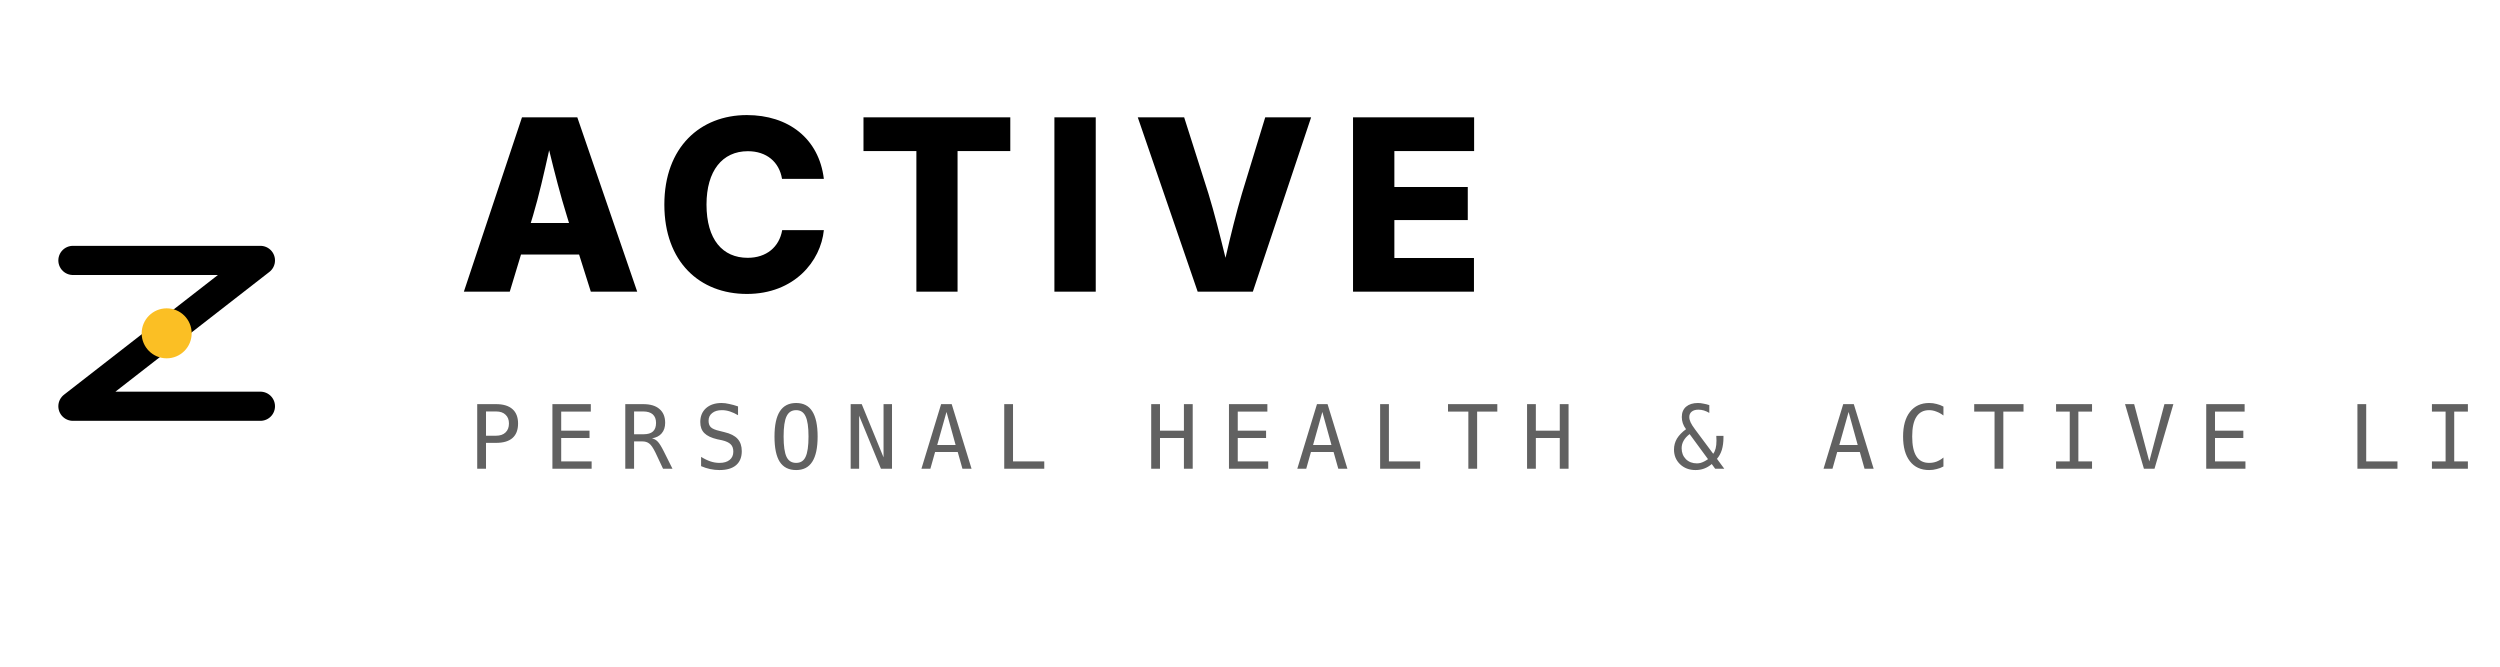
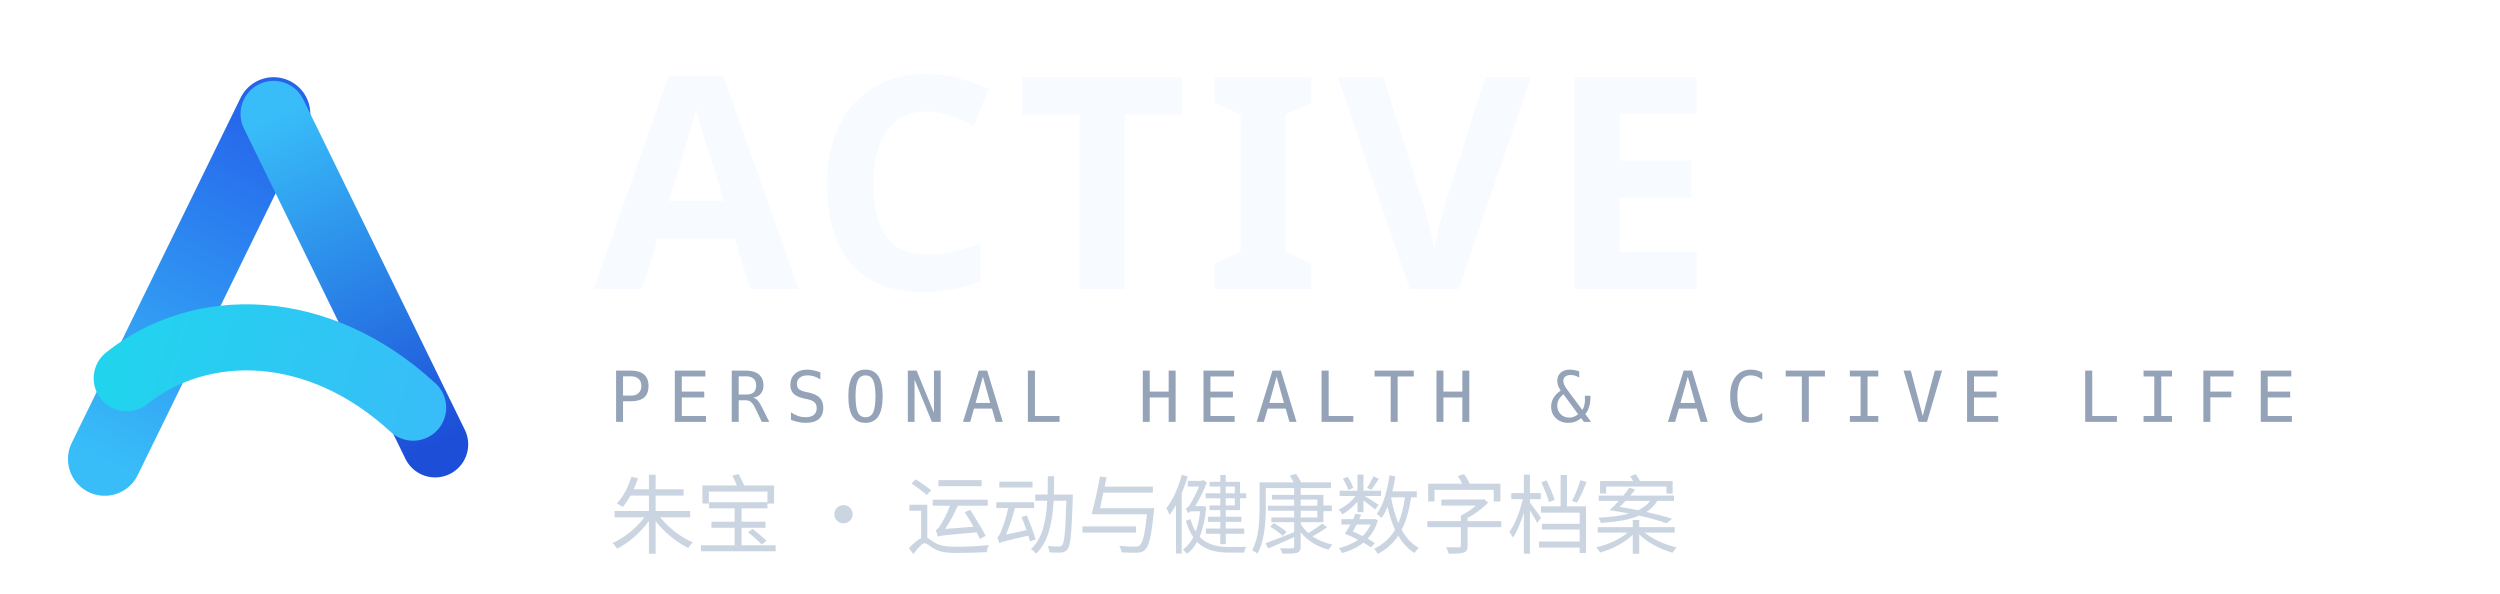
- <svg xmlns="http://www.w3.org/2000/svg" viewBox="0 0 240 64" fill="none" role="img" aria-label="ACTIVE — PERSONAL HEALTH &amp; ACTIVE LIFE">
-   <g transform="translate(0 16)">
-     <path d="M7 9h18L7 23h18" stroke="currentColor" stroke-width="2.8" stroke-linecap="round" stroke-linejoin="round" />
-     <circle cx="16" cy="16" r="2.4" fill="#fbbf24" />
+ <svg xmlns="http://www.w3.org/2000/svg" viewBox="0 0 320 76" fill="none" role="img" aria-label="ACTIVE — PERSONAL HEALTH &amp; ACTIVE LIFE">
+   <defs>
+     <linearGradient id="h-leg" x1="10" y1="54" x2="34" y2="7" gradientUnits="userSpaceOnUse">
+       <stop stop-color="#38BDF8" />
+       <stop offset="1" stop-color="#2563EB" />
+     </linearGradient>
+     <linearGradient id="h-desc" x1="34" y1="7" x2="55" y2="52" gradientUnits="userSpaceOnUse">
+       <stop stop-color="#38BDF8" />
+       <stop offset="1" stop-color="#1D4ED8" />
+     </linearGradient>
+     <linearGradient id="h-arc" x1="13" y1="40" x2="54" y2="51" gradientUnits="userSpaceOnUse">
+       <stop stop-color="#22D3EE" />
+       <stop offset="1" stop-color="#38BDF8" />
+     </linearGradient>
+   </defs>
+   <g transform="translate(4 8) scale(0.94)">
+     <path d="M10 54 33 7" stroke="url(#h-leg)" stroke-width="10" stroke-linecap="round" />
+     <path d="M33 7 55 52" stroke="url(#h-desc)" stroke-width="9" stroke-linecap="round" />
+     <path d="M13 43c10-8 26-8 39 4" stroke="url(#h-arc)" stroke-width="9" stroke-linecap="round" />
  </g>
-   <text x="44" y="28" fill="currentColor" font-family="'Manrope Variable','Manrope','Inter Variable','Inter',system-ui,sans-serif" font-size="23" font-weight="800" letter-spacing="2.2">ACTIVE</text>
-   <text x="45" y="45" fill="currentColor" opacity="0.62" font-family="'Fira Code',ui-monospace,Menlo,monospace" font-size="8.5" font-weight="500" letter-spacing="2.1">PERSONAL HEALTH &amp; ACTIVE LIFE</text>
+   <text x="76" y="37" fill="#F7FAFF" font-family="'Manrope Variable','Manrope','Inter Variable',sans-serif" font-size="38" font-weight="800" letter-spacing="2.2">ACTIVE</text>
+   <text x="78" y="54" fill="#94A3B8" font-family="'Fira Code',ui-monospace,monospace" font-size="9" font-weight="500" letter-spacing="2.1">PERSONAL HEALTH &amp; ACTIVE LIFE</text>
+   <text x="78" y="70" fill="#CBD5E1" font-family="'Noto Sans CJK SC','PingFang SC',sans-serif" font-size="11">朱宝 · 运动与健康数字档案</text>
</svg>
